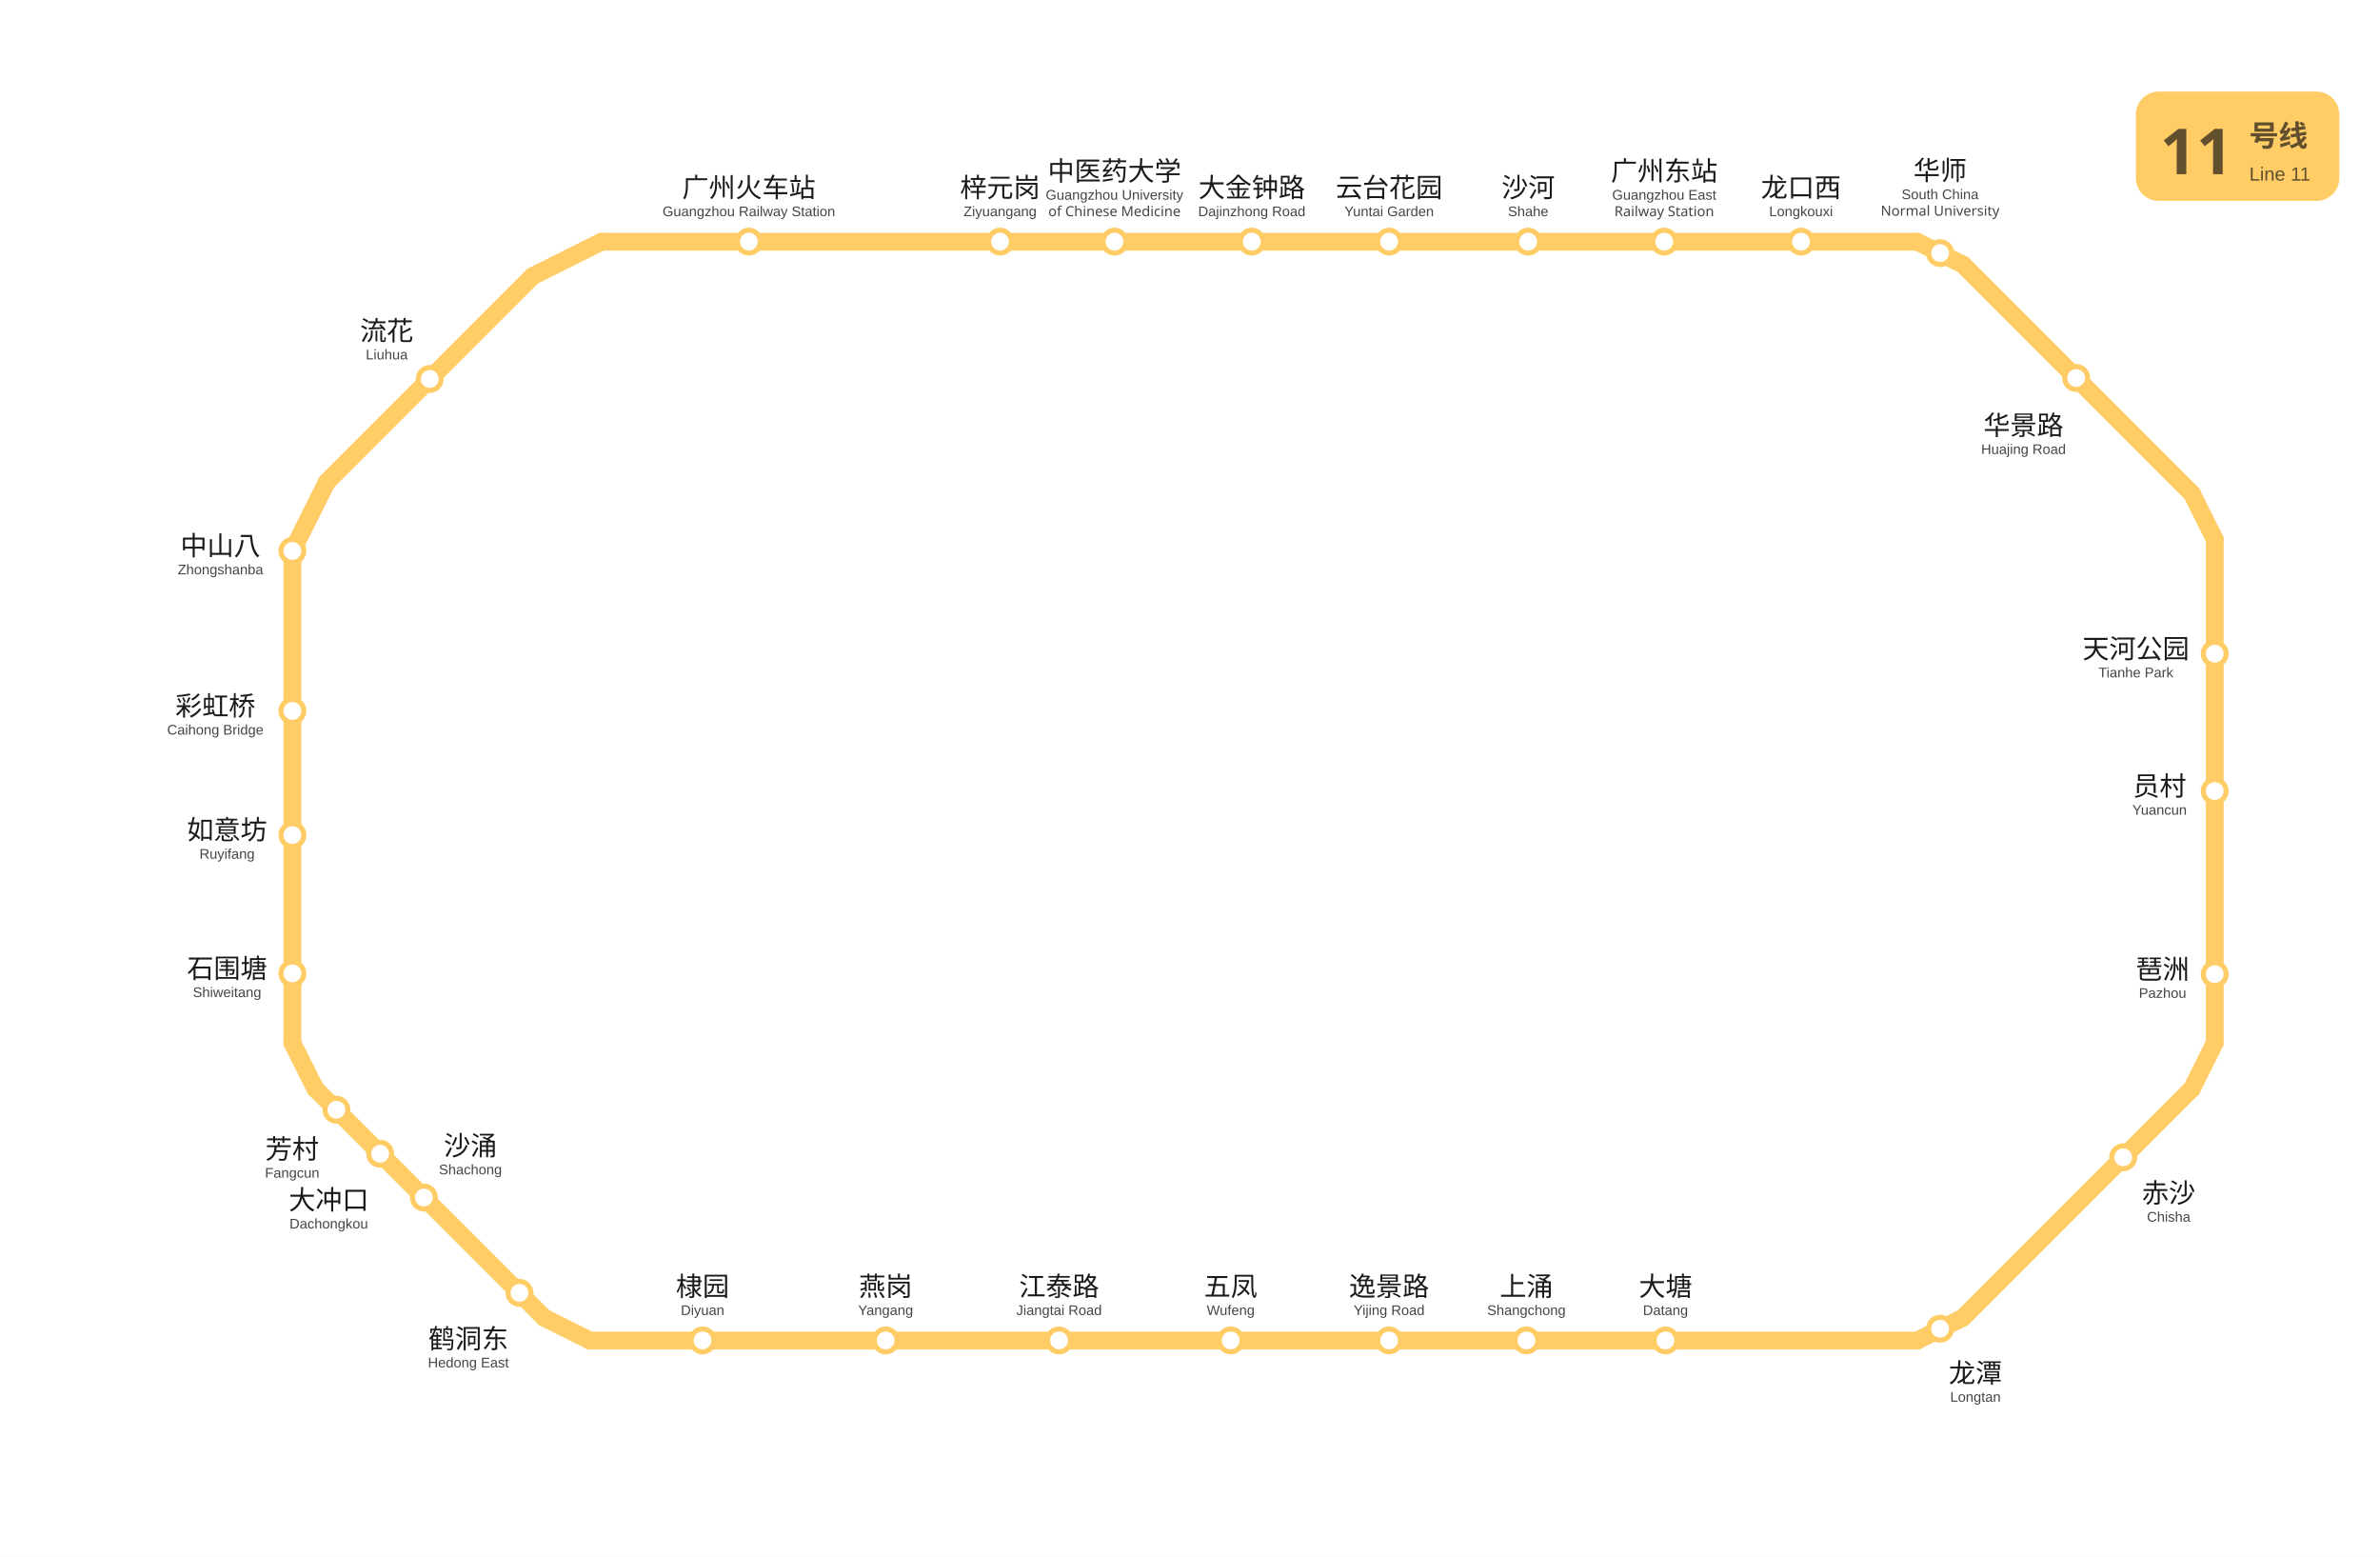
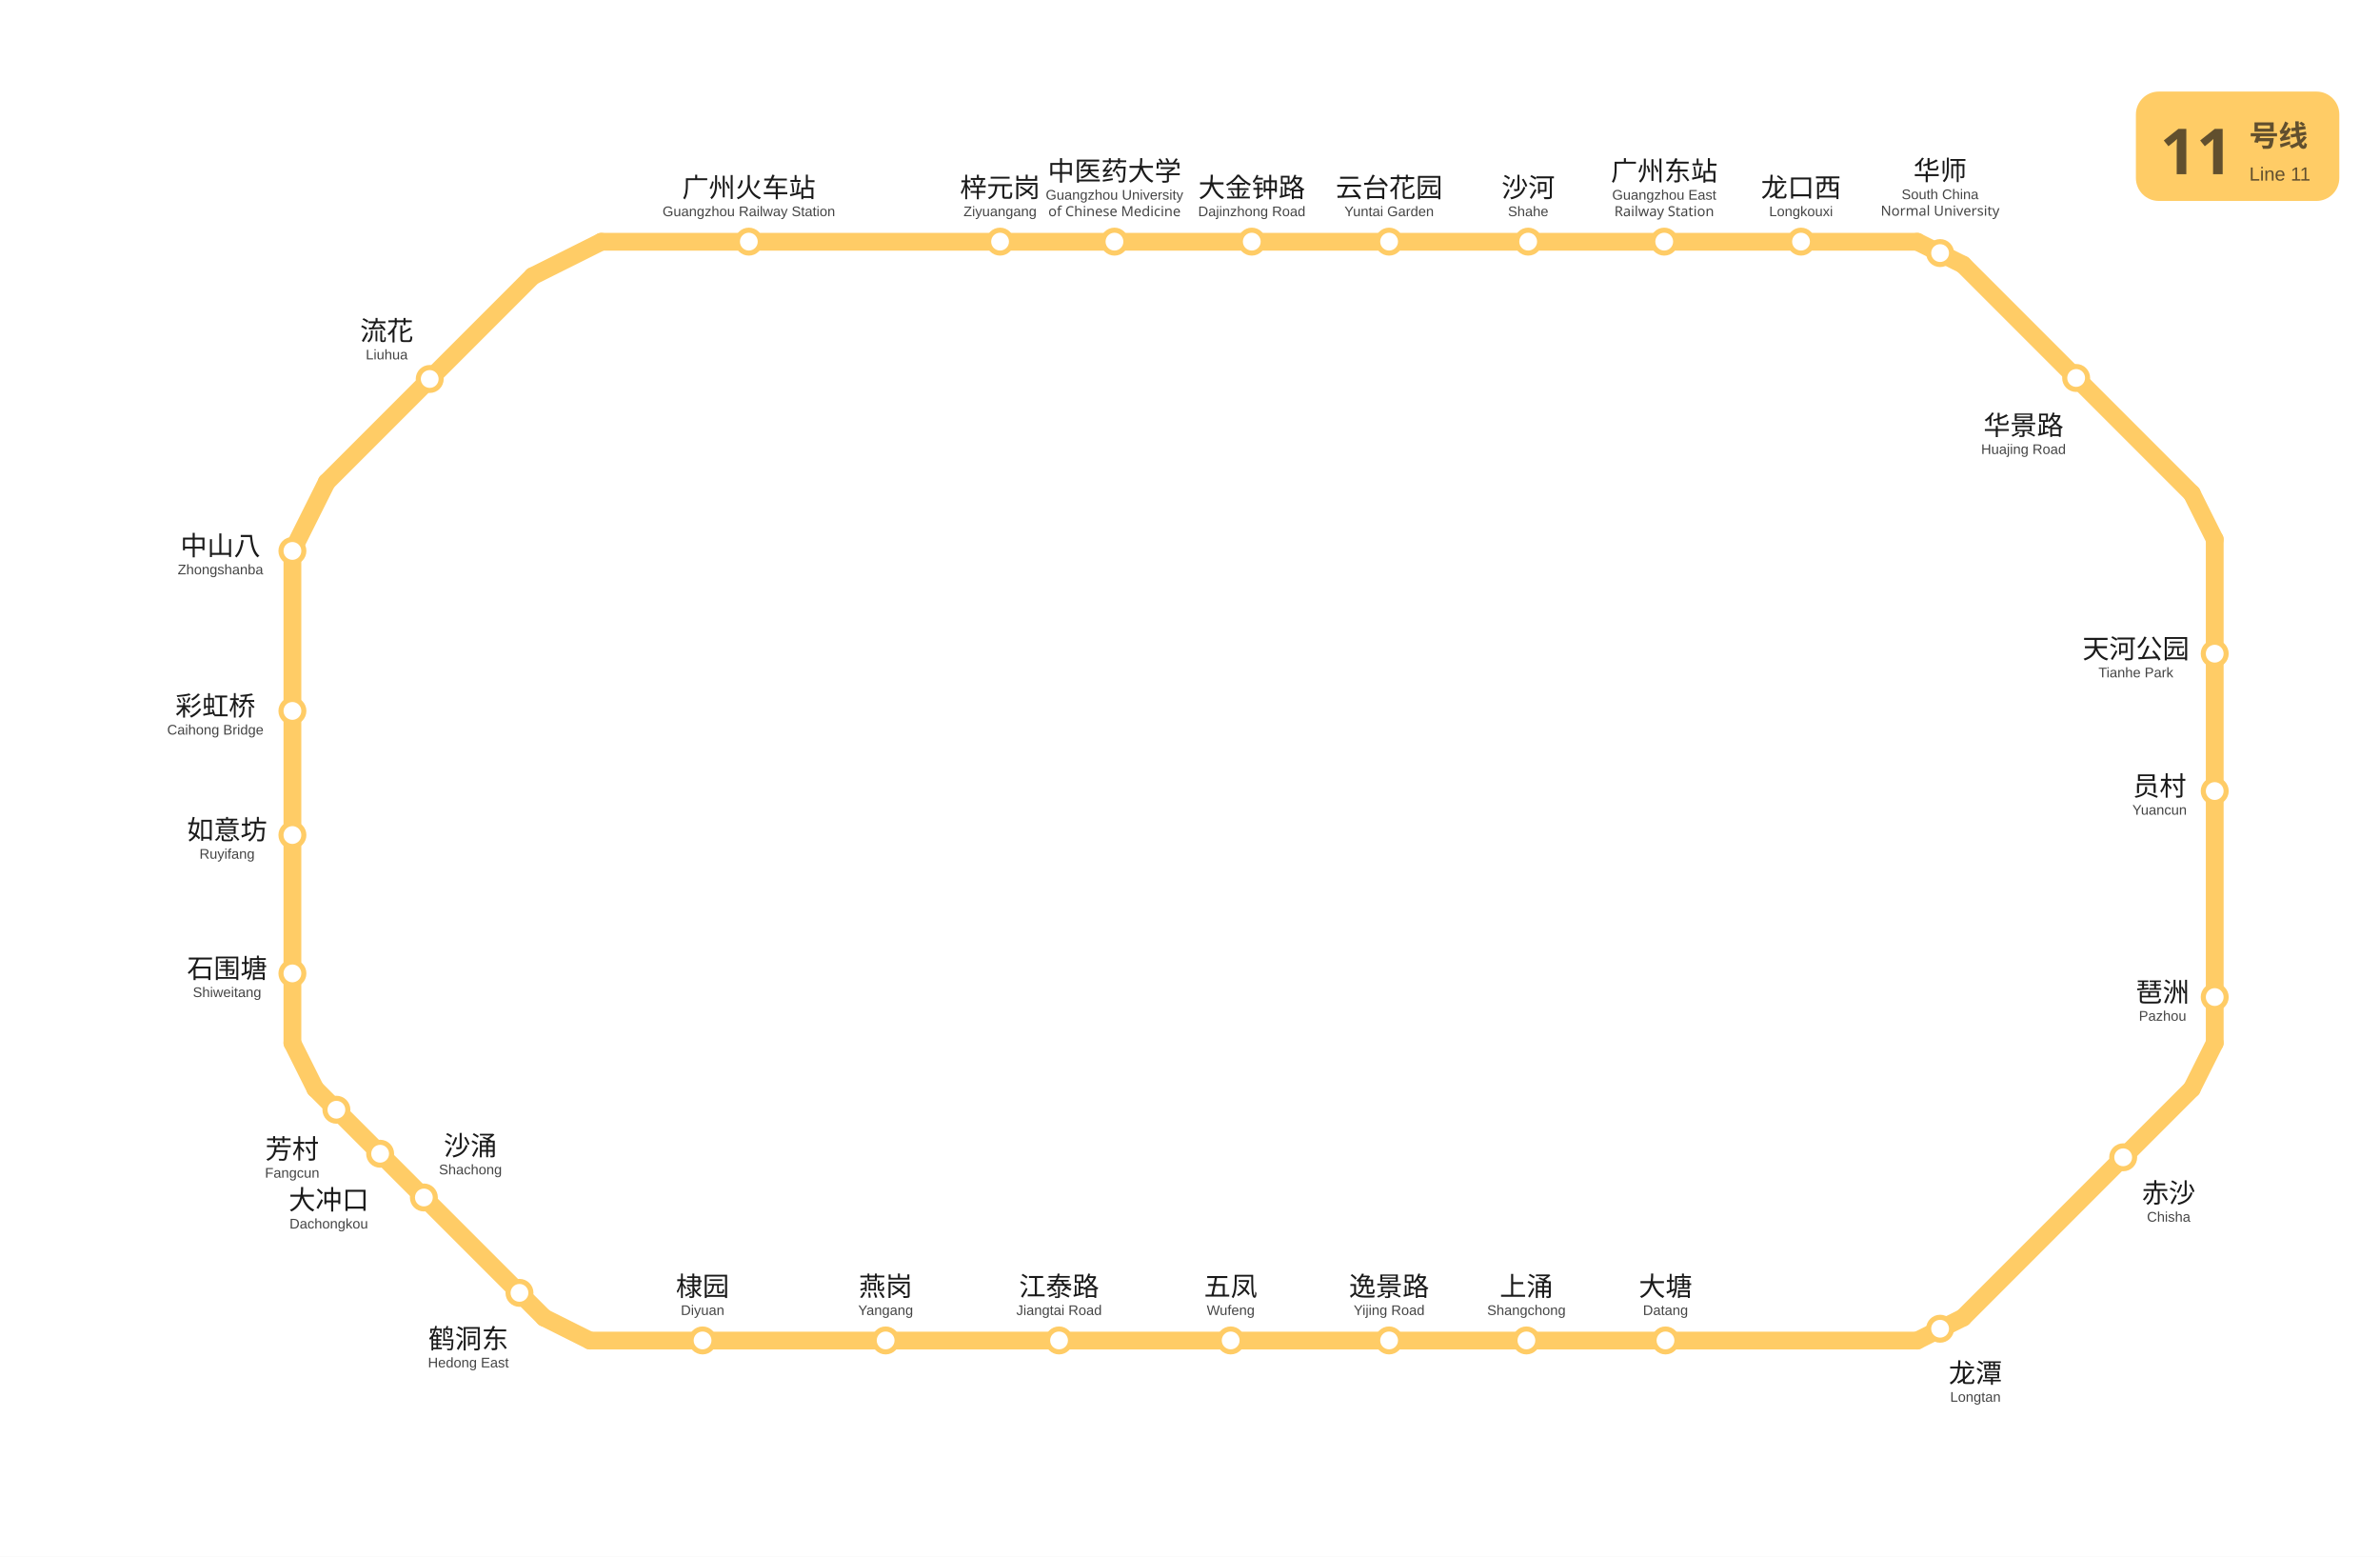
<svg xmlns="http://www.w3.org/2000/svg" viewBox="1005.5 753.2 936.0 612.0" data-pins="上涌,中医药大学,中山八,云台花园,五凤,华师,华景路,员村,大冲口,大塘,大金钟路,天河公园,如意坊,广州东站,广州火车站,彩虹桥,梓元岗,棣园,江泰路,沙河,沙涌,流花,燕岗,琶洲,石围塘,芳村,赤沙,逸景路,鹤洞东,龙口西,龙潭" width="936" height="612">
  <rect x="1005.5" y="753.2" width="936.0" height="612.05" fill="#ffffff" />
  <g id="走廊">
    <line x1="1876.50" y1="1163.25" x2="1876.50" y2="965.25" style="fill:none;stroke:#FFCC66;stroke-width:7;stroke-linecap:round" />
    <line x1="1867.50" y1="947.25" x2="1777.50" y2="857.25" style="fill:none;stroke:#FFCC66;stroke-width:7;stroke-linecap:round" />
    <line x1="1759.50" y1="848.25" x2="1242.00" y2="848.25" style="fill:none;stroke:#FFCC66;stroke-width:7;stroke-linecap:round" />
    <line x1="1120.50" y1="969.75" x2="1120.50" y2="1163.25" style="fill:none;stroke:#FFCC66;stroke-width:7;stroke-linecap:round" />
    <line x1="1759.50" y1="1280.25" x2="1237.50" y2="1280.25" style="fill:none;stroke:#FFCC66;stroke-width:7;stroke-linecap:round" />
    <line x1="1215.00" y1="861.75" x2="1134.00" y2="942.75" style="fill:none;stroke:#FFCC66;stroke-width:7;stroke-linecap:round" />
    <line x1="1777.50" y1="1271.25" x2="1867.50" y2="1181.25" style="fill:none;stroke:#FFCC66;stroke-width:7;stroke-linecap:round" />
    <line x1="1129.50" y1="1181.25" x2="1219.50" y2="1271.25" style="fill:none;stroke:#FFCC66;stroke-width:7;stroke-linecap:round" />
    <line x1="1120.50" y1="969.75" x2="1134.00" y2="942.75" style="fill:none;stroke:#FFCC66;stroke-width:7;stroke-linecap:round" />
    <line x1="1242.00" y1="848.25" x2="1215.00" y2="861.75" style="fill:none;stroke:#FFCC66;stroke-width:7;stroke-linecap:round" />
    <line x1="1759.50" y1="848.25" x2="1777.50" y2="857.25" style="fill:none;stroke:#FFCC66;stroke-width:7;stroke-linecap:round" />
    <line x1="1876.50" y1="965.25" x2="1867.50" y2="947.25" style="fill:none;stroke:#FFCC66;stroke-width:7;stroke-linecap:round" />
    <line x1="1876.50" y1="1163.25" x2="1867.50" y2="1181.25" style="fill:none;stroke:#FFCC66;stroke-width:7;stroke-linecap:round" />
    <line x1="1759.50" y1="1280.25" x2="1777.50" y2="1271.25" style="fill:none;stroke:#FFCC66;stroke-width:7;stroke-linecap:round" />
    <line x1="1237.50" y1="1280.25" x2="1219.50" y2="1271.25" style="fill:none;stroke:#FFCC66;stroke-width:7;stroke-linecap:round" />
    <line x1="1120.50" y1="1163.25" x2="1129.50" y2="1181.25" style="fill:none;stroke:#FFCC66;stroke-width:7;stroke-linecap:round" />
  </g>
  <g id="站圆">
    <circle cx="1840.5" cy="1208.2" r="4.5" data-nm="赤沙" style="fill:#FFFFFF;stroke:#FFCC66;stroke-width:2" />
-     <circle cx="1876.5" cy="1136.2" r="4.5" data-nm="琶洲" style="fill:#FFFFFF;stroke:#FFCC66;stroke-width:2" />
+     <circle cx="1876.5" cy="1145.2" r="4.5" data-nm="琶洲" style="fill:#FFFFFF;stroke:#FFCC66;stroke-width:2" />
    <circle cx="1876.5" cy="1064.2" r="4.5" data-nm="员村" style="fill:#FFFFFF;stroke:#FFCC66;stroke-width:2" />
    <circle cx="1876.5" cy="1010.2" r="4.5" data-nm="天河公园" style="fill:#FFFFFF;stroke:#FFCC66;stroke-width:2" />
    <circle cx="1822.0" cy="901.8" r="4.5" data-nm="华景路" style="fill:#FFFFFF;stroke:#FFCC66;stroke-width:2" />
    <circle cx="1768.5" cy="852.7" r="4.5" data-nm="华师" style="fill:#FFFFFF;stroke:#FFCC66;stroke-width:2" />
    <circle cx="1713.8" cy="848.2" r="4.5" data-nm="龙口西" style="fill:#FFFFFF;stroke:#FFCC66;stroke-width:2" />
    <circle cx="1660.0" cy="848.2" r="4.5" data-nm="广州东站" style="fill:#FFFFFF;stroke:#FFCC66;stroke-width:2" />
    <circle cx="1606.5" cy="848.2" r="4.5" data-nm="沙河" style="fill:#FFFFFF;stroke:#FFCC66;stroke-width:2" />
    <circle cx="1551.8" cy="848.2" r="4.5" data-nm="云台花园" style="fill:#FFFFFF;stroke:#FFCC66;stroke-width:2" />
    <circle cx="1497.8" cy="848.2" r="4.5" data-nm="大金钟路" style="fill:#FFFFFF;stroke:#FFCC66;stroke-width:2" />
    <circle cx="1443.8" cy="848.2" r="4.5" data-nm="中医药大学" style="fill:#FFFFFF;stroke:#FFCC66;stroke-width:2" />
    <circle cx="1398.8" cy="848.2" r="4.5" data-nm="梓元岗" style="fill:#FFFFFF;stroke:#FFCC66;stroke-width:2" />
    <circle cx="1300.0" cy="848.2" r="4.5" data-nm="广州火车站" style="fill:#FFFFFF;stroke:#FFCC66;stroke-width:2" />
    <circle cx="1174.5" cy="902.2" r="4.5" data-nm="流花" style="fill:#FFFFFF;stroke:#FFCC66;stroke-width:2" />
    <circle cx="1120.5" cy="1032.7" r="4.5" data-nm="彩虹桥" style="fill:#FFFFFF;stroke:#FFCC66;stroke-width:2" />
    <circle cx="1120.5" cy="969.8" r="4.5" data-nm="中山八" style="fill:#FFFFFF;stroke:#FFCC66;stroke-width:2" />
    <circle cx="1120.5" cy="1081.5" r="4.5" data-nm="如意坊" style="fill:#FFFFFF;stroke:#FFCC66;stroke-width:2" />
    <circle cx="1120.5" cy="1135.9" r="4.5" data-nm="石围塘" style="fill:#FFFFFF;stroke:#FFCC66;stroke-width:2" />
    <circle cx="1137.8" cy="1189.5" r="4.5" data-nm="芳村" style="fill:#FFFFFF;stroke:#FFCC66;stroke-width:2" />
    <circle cx="1155.0" cy="1206.8" r="4.5" data-nm="大冲口" style="fill:#FFFFFF;stroke:#FFCC66;stroke-width:2" />
    <circle cx="1172.2" cy="1224.0" r="4.5" data-nm="沙涌" style="fill:#FFFFFF;stroke:#FFCC66;stroke-width:2" />
    <circle cx="1209.8" cy="1261.5" r="4.5" data-nm="鹤洞东" style="fill:#FFFFFF;stroke:#FFCC66;stroke-width:2" />
    <circle cx="1281.8" cy="1280.2" r="4.5" data-nm="棣园" style="fill:#FFFFFF;stroke:#FFCC66;stroke-width:2" />
    <circle cx="1353.8" cy="1280.2" r="4.5" data-nm="燕岗" style="fill:#FFFFFF;stroke:#FFCC66;stroke-width:2" />
    <circle cx="1422.0" cy="1280.2" r="4.5" data-nm="江泰路" style="fill:#FFFFFF;stroke:#FFCC66;stroke-width:2" />
    <circle cx="1489.5" cy="1280.2" r="4.5" data-nm="五凤" style="fill:#FFFFFF;stroke:#FFCC66;stroke-width:2" />
    <circle cx="1551.8" cy="1280.2" r="4.5" data-nm="逸景路" style="fill:#FFFFFF;stroke:#FFCC66;stroke-width:2" />
    <circle cx="1605.8" cy="1280.2" r="4.5" data-nm="上涌" style="fill:#FFFFFF;stroke:#FFCC66;stroke-width:2" />
    <circle cx="1660.5" cy="1280.2" r="4.5" data-nm="大塘" style="fill:#FFFFFF;stroke:#FFCC66;stroke-width:2" />
    <circle cx="1768.5" cy="1275.6" r="4.5" data-nm="龙潭" style="fill:#FFFFFF;stroke:#FFCC66;stroke-width:2" />
  </g>
  <g id="线路徽标">
    <g data-badge="header" transform="translate(1845.5 789.2)" data-ink="#614F2E" data-box="1845.5,789.2,1925.5,832.2" data-chip="1845.5,789.2,1925.5,832.2">
      <rect x="0" y="0" width="80.0" height="43.0" rx="9.0" fill="#FFCC66" />
      <text x="9.5" y="32.5" font-family="'Microsoft YaHei', sans-serif" font-size="25" font-weight="bold" fill="#614F2E">11</text>
      <text x="44.6" y="21.5" font-family="'Microsoft YaHei', sans-serif" font-size="11.5" font-weight="600" fill="#614F2E">号线</text>
      <text x="44.6" y="35.0" font-family="Arial, sans-serif" font-size="7.5" fill="#614F2E">Line 11</text>
    </g>
  </g>
  <g id="站名标注" font-family="'Microsoft YaHei', 'PingFang SC', sans-serif">
    <text x="1858.4" y="1226.0" text-anchor="middle" font-size="10.5" font-weight="500" fill="#1a1a1a">赤沙</text>
    <text x="1858.4" y="1233.5" text-anchor="middle" font-size="5.5" font-family="Arial, sans-serif" fill="#444444">Chisha</text>
-     <text x="1856.0" y="1138.0" text-anchor="middle" font-size="10.5" font-weight="500" fill="#1a1a1a">琶洲</text>
-     <text x="1856.0" y="1145.5" text-anchor="middle" font-size="5.5" font-family="Arial, sans-serif" fill="#444444">Pazhou</text>
+     <text x="1856.0" y="1147.0" text-anchor="middle" font-size="10.5" font-weight="500" fill="#1a1a1a">琶洲</text>
+     <text x="1856.0" y="1154.5" text-anchor="middle" font-size="5.5" font-family="Arial, sans-serif" fill="#444444">Pazhou</text>
    <text x="1854.8" y="1066.0" text-anchor="middle" font-size="10.5" font-weight="500" fill="#1a1a1a">员村</text>
    <text x="1854.8" y="1073.5" text-anchor="middle" font-size="5.5" font-family="Arial, sans-serif" fill="#444444">Yuancun</text>
    <text x="1845.5" y="1012.0" text-anchor="middle" font-size="10.5" font-weight="500" fill="#1a1a1a">天河公园</text>
    <text x="1845.5" y="1019.5" text-anchor="middle" font-size="5.5" font-family="Arial, sans-serif" fill="#444444">Tianhe Park</text>
    <text x="1801.3" y="924.2" text-anchor="middle" font-size="10.5" font-weight="500" fill="#1a1a1a">华景路</text>
    <text x="1801.3" y="931.7" text-anchor="middle" font-size="5.5" font-family="Arial, sans-serif" fill="#444444">Huajing Road</text>
    <text x="1713.8" y="830.7" text-anchor="middle" font-size="10.5" font-weight="500" fill="#1a1a1a">龙口西</text>
    <text x="1713.8" y="838.2" text-anchor="middle" font-size="5.5" font-family="Arial, sans-serif" fill="#444444">Longkouxi</text>
    <text x="1660.0" y="824.2" text-anchor="middle" font-size="10.5" font-weight="500" fill="#1a1a1a">广州东站</text>
    <text x="1660.0" y="831.7" text-anchor="middle" font-size="5.5" font-family="Arial, sans-serif" fill="#444444">Guangzhou East</text>
    <text x="1660.0" y="838.2" text-anchor="middle" font-size="5.5" fill="#444444">Railway Station</text>
    <text x="1606.5" y="830.7" text-anchor="middle" font-size="10.5" font-weight="500" fill="#1a1a1a">沙河</text>
    <text x="1606.5" y="838.2" text-anchor="middle" font-size="5.5" font-family="Arial, sans-serif" fill="#444444">Shahe</text>
    <text x="1551.8" y="830.7" text-anchor="middle" font-size="10.5" font-weight="500" fill="#1a1a1a">云台花园</text>
    <text x="1551.8" y="838.2" text-anchor="middle" font-size="5.5" font-family="Arial, sans-serif" fill="#444444">Yuntai Garden</text>
    <text x="1497.8" y="830.7" text-anchor="middle" font-size="10.5" font-weight="500" fill="#1a1a1a">大金钟路</text>
    <text x="1497.8" y="838.2" text-anchor="middle" font-size="5.5" font-family="Arial, sans-serif" fill="#444444">Dajinzhong Road</text>
    <text x="1443.8" y="824.2" text-anchor="middle" font-size="10.5" font-weight="500" fill="#1a1a1a">中医药大学</text>
    <text x="1443.8" y="831.7" text-anchor="middle" font-size="5.5" font-family="Arial, sans-serif" fill="#444444">Guangzhou University</text>
    <text x="1443.8" y="838.2" text-anchor="middle" font-size="5.5" fill="#444444">of Chinese Medicine</text>
    <text x="1398.8" y="830.7" text-anchor="middle" font-size="10.5" font-weight="500" fill="#1a1a1a">梓元岗</text>
    <text x="1398.8" y="838.2" text-anchor="middle" font-size="5.5" font-family="Arial, sans-serif" fill="#444444">Ziyuangang</text>
    <text x="1300.0" y="830.7" text-anchor="middle" font-size="10.5" font-weight="500" fill="#1a1a1a">广州火车站</text>
    <text x="1300.0" y="838.2" text-anchor="middle" font-size="5.5" font-family="Arial, sans-serif" fill="#444444">Guangzhou Railway Station</text>
    <text x="1157.6" y="887.0" text-anchor="middle" font-size="10.5" font-weight="500" fill="#1a1a1a">流花</text>
    <text x="1157.6" y="894.5" text-anchor="middle" font-size="5.5" font-family="Arial, sans-serif" fill="#444444">Liuhua</text>
    <text x="1090.2" y="1034.5" text-anchor="middle" font-size="10.5" font-weight="500" fill="#1a1a1a">彩虹桥</text>
    <text x="1090.2" y="1042.0" text-anchor="middle" font-size="5.5" font-family="Arial, sans-serif" fill="#444444">Caihong Bridge</text>
    <text x="1092.2" y="971.5" text-anchor="middle" font-size="10.5" font-weight="500" fill="#1a1a1a">中山八</text>
    <text x="1092.2" y="979.0" text-anchor="middle" font-size="5.5" font-family="Arial, sans-serif" fill="#444444">Zhongshanba</text>
    <text x="1094.8" y="1083.2" text-anchor="middle" font-size="10.5" font-weight="500" fill="#1a1a1a">如意坊</text>
    <text x="1094.8" y="1090.8" text-anchor="middle" font-size="5.5" font-family="Arial, sans-serif" fill="#444444">Ruyifang</text>
    <text x="1094.8" y="1137.7" text-anchor="middle" font-size="10.5" font-weight="500" fill="#1a1a1a">石围塘</text>
    <text x="1094.8" y="1145.2" text-anchor="middle" font-size="5.5" font-family="Arial, sans-serif" fill="#444444">Shiweitang</text>
    <text x="1120.4" y="1208.7" text-anchor="middle" font-size="10.5" font-weight="500" fill="#1a1a1a">芳村</text>
    <text x="1120.4" y="1216.2" text-anchor="middle" font-size="5.5" font-family="Arial, sans-serif" fill="#444444">Fangcun</text>
    <text x="1134.8" y="1228.7" text-anchor="middle" font-size="10.5" font-weight="500" fill="#1a1a1a">大冲口</text>
    <text x="1134.8" y="1236.2" text-anchor="middle" font-size="5.5" font-family="Arial, sans-serif" fill="#444444">Dachongkou</text>
    <text x="1190.5" y="1207.4" text-anchor="middle" font-size="10.5" font-weight="500" fill="#1a1a1a">沙涌</text>
    <text x="1190.5" y="1214.9" text-anchor="middle" font-size="5.5" font-family="Arial, sans-serif" fill="#444444">Shachong</text>
    <text x="1281.8" y="1262.7" text-anchor="middle" font-size="10.5" font-weight="500" fill="#1a1a1a">棣园</text>
    <text x="1281.8" y="1270.2" text-anchor="middle" font-size="5.5" font-family="Arial, sans-serif" fill="#444444">Diyuan</text>
    <text x="1353.8" y="1262.7" text-anchor="middle" font-size="10.5" font-weight="500" fill="#1a1a1a">燕岗</text>
    <text x="1353.8" y="1270.2" text-anchor="middle" font-size="5.5" font-family="Arial, sans-serif" fill="#444444">Yangang</text>
    <text x="1422.0" y="1262.7" text-anchor="middle" font-size="10.5" font-weight="500" fill="#1a1a1a">江泰路</text>
    <text x="1422.0" y="1270.2" text-anchor="middle" font-size="5.5" font-family="Arial, sans-serif" fill="#444444">Jiangtai Road</text>
    <text x="1489.5" y="1262.7" text-anchor="middle" font-size="10.5" font-weight="500" fill="#1a1a1a">五凤</text>
    <text x="1489.5" y="1270.2" text-anchor="middle" font-size="5.5" font-family="Arial, sans-serif" fill="#444444">Wufeng</text>
    <text x="1551.8" y="1262.7" text-anchor="middle" font-size="10.5" font-weight="500" fill="#1a1a1a">逸景路</text>
    <text x="1551.8" y="1270.2" text-anchor="middle" font-size="5.5" font-family="Arial, sans-serif" fill="#444444">Yijing Road</text>
    <text x="1605.8" y="1262.7" text-anchor="middle" font-size="10.5" font-weight="500" fill="#1a1a1a">上涌</text>
    <text x="1605.8" y="1270.2" text-anchor="middle" font-size="5.5" font-family="Arial, sans-serif" fill="#444444">Shangchong</text>
    <text x="1660.5" y="1262.7" text-anchor="middle" font-size="10.5" font-weight="500" fill="#1a1a1a">大塘</text>
    <text x="1660.5" y="1270.2" text-anchor="middle" font-size="5.5" font-family="Arial, sans-serif" fill="#444444">Datang</text>
    <text x="1768.5" y="824.0" text-anchor="middle" font-size="10.5" font-weight="500" fill="#1a1a1a">华师</text>
    <text x="1768.5" y="831.5" text-anchor="middle" font-size="5.5" font-family="Arial, sans-serif" fill="#444444">South China</text>
    <text x="1768.5" y="838.0" text-anchor="middle" font-size="5.5" fill="#444444">Normal University</text>
    <text x="1189.7" y="1283.3" text-anchor="middle" font-size="10.5" font-weight="500" fill="#1a1a1a">鹤洞东</text>
    <text x="1189.7" y="1290.8" text-anchor="middle" font-size="5.5" font-family="Arial, sans-serif" fill="#444444">Hedong East</text>
    <text x="1782.4" y="1296.8" text-anchor="middle" font-size="10.5" font-weight="500" fill="#1a1a1a">龙潭</text>
    <text x="1782.4" y="1304.3" text-anchor="middle" font-size="5.5" font-family="Arial, sans-serif" fill="#444444">Longtan</text>
  </g>
</svg>
